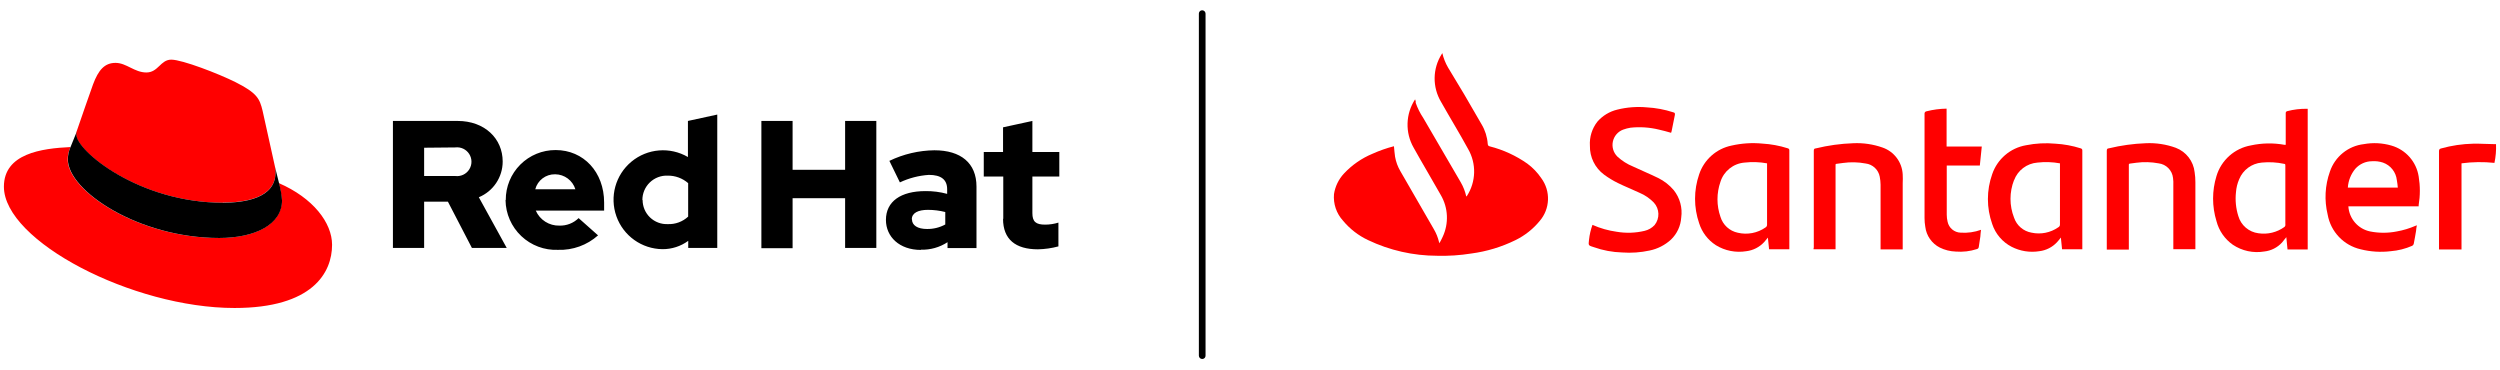
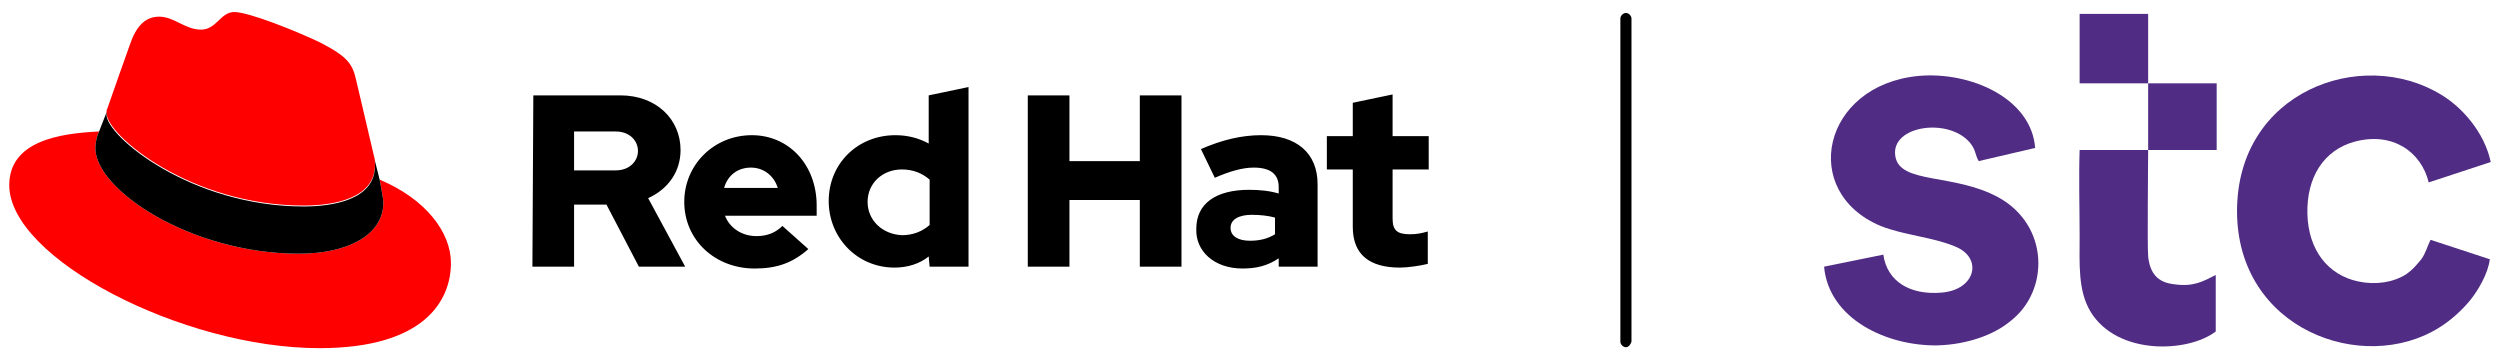
- <svg xmlns="http://www.w3.org/2000/svg" viewBox="0 0 333.21 49.22">
-   <defs>
-     <style>
-       .cls-1 {
-         fill: red;
-       }
-     </style>
-   </defs>
-   <g id="Menu">
-     <g>
-       <path id="Divider" d="M160.23,47.85a.45.45,0,0,1-.44-.45V1.81a.44.44,0,0,1,.44-.44.45.45,0,0,1,.45.44V47.38A.44.44,0,0,1,160.23,47.85Z" />
-       <g id="Red_Hat_Logo" data-name="Red Hat Logo">
-         <path class="cls-1" d="M29.72,27c2.88,0,7-.6,7-4a2.84,2.84,0,0,0-.07-.78L35,14.77c-.39-1.63-.74-2.37-3.61-3.82-2.26-1.13-7.11-3-8.56-3S21.1,9.66,19.51,9.66,16.85,8.38,15.4,8.38s-2.28.94-3,2.87c0,0-1.93,5.45-2.18,6.25a1.08,1.08,0,0,0-.07.44c0,2.14,8.34,9.08,19.54,9.08m7.47-2.62a11.66,11.66,0,0,1,.4,2.32c0,3.22-3.61,5-8.37,5-10.76,0-20.17-6.3-20.17-10.47A3.93,3.93,0,0,1,9.4,19.6c-3.87.18-8.88.87-8.88,5.28,0,7.25,17.15,16.17,30.74,16.17,10.42,0,13-4.72,13-8.42,0-2.94-2.53-6.25-7.11-8.23" />
-         <path d="M37.19,24.4a11.66,11.66,0,0,1,.4,2.32c0,3.22-3.61,5-8.37,5-10.76,0-20.17-6.3-20.17-10.47A3.93,3.93,0,0,1,9.4,19.6l.85-2.1a1.08,1.08,0,0,0-.07.44c0,2.14,8.34,9.08,19.54,9.08,2.88,0,7-.6,7-4a2.84,2.84,0,0,0-.07-.78Z" />
-         <path d="M133.69,29.16c0,2.74,1.66,4.07,4.65,4.07a11.31,11.31,0,0,0,2.73-.39V29.67a6,6,0,0,1-1.77.27c-1.24,0-1.7-.39-1.7-1.54V23.53h3.59V20.26H137.6V16.12l-3.91.85v3.29h-2.57v3.27h2.6v5.63Zm-12.16.07c0-.85.85-1.26,2.14-1.26a9.32,9.32,0,0,1,2.32.29v1.66a4.93,4.93,0,0,1-2.44.6c-1.26,0-2-.49-2-1.29m1.2,4.05a6.14,6.14,0,0,0,3.54-1v.78h3.86V24.86c0-3.13-2.09-4.83-5.61-4.83a14.24,14.24,0,0,0-6,1.41l1.4,2.87a10.62,10.62,0,0,1,3.87-1c1.61,0,2.43.62,2.43,1.91v.62a10.55,10.55,0,0,0-2.89-.37c-3.29,0-5.27,1.38-5.27,3.84,0,2.25,1.8,4,4.65,4m-21.25-.23h4.16V26.42h7v6.63h4.16V16.12h-4.16v6.51h-7V16.12h-4.16Zm-15.86-6.4A3.24,3.24,0,0,1,89,23.41a4.07,4.07,0,0,1,2.72,1v4.46a3.76,3.76,0,0,1-2.72,1,3.21,3.21,0,0,1-3.35-3.22m6.11,6.4H95.6V15.27l-3.91.85v4.81a6.59,6.59,0,1,0-3.38,12.28,5.75,5.75,0,0,0,3.42-1.11v.95ZM74,23.23a2.84,2.84,0,0,1,2.69,2H71.34a2.68,2.68,0,0,1,2.64-2m-6.6,3.45a6.72,6.72,0,0,0,7,6.62,7.61,7.61,0,0,0,5.33-1.93l-2.59-2.3a3.49,3.49,0,0,1-2.56,1,3.34,3.34,0,0,1-3.15-2h9.11V27c0-4.07-2.74-7-6.46-7a6.62,6.62,0,0,0-6.65,6.65m-6.73-7a1.92,1.92,0,1,1,0,3.81H56.53V19.69ZM52.37,33.05h4.16V26.88H59.7l3.2,6.17h4.64l-3.72-6.76A5.15,5.15,0,0,0,67,21.53c0-3.06-2.4-5.41-6-5.41H52.37V33.05Z" />
-       </g>
-       <g>
-         <path class="cls-1" d="M203.57,21.81a15.26,15.26,0,0,0-5-2.3c-.21-.05-.26-.14-.28-.34a5.88,5.88,0,0,0-.82-2.6l-2.32-4L193,9a6.88,6.88,0,0,1-.76-1.92l-.09.14a6.09,6.09,0,0,0-.08,6.36c1.18,2.1,2.45,4.16,3.6,6.27a6,6,0,0,1-.16,6.28l-.08.06a6.54,6.54,0,0,0-.74-1.9l-5-8.58a9,9,0,0,1-1-2c0-.08,0-.15,0-.22l-.08-.25a6.17,6.17,0,0,0-.19,6.45c1.17,2.11,2.42,4.18,3.6,6.28a6,6,0,0,1,.26,5.61c-.11.27-.27.53-.43.84a1.62,1.62,0,0,1-.06-.19,6.17,6.17,0,0,0-.68-1.68l-4.46-7.73a5.76,5.76,0,0,1-.71-1.93c-.07-.45-.1-.91-.15-1.4a17.83,17.83,0,0,0-2.85,1,10.93,10.93,0,0,0-3.81,2.64,5.16,5.16,0,0,0-1.33,2.74A4.65,4.65,0,0,0,179,29.41,9.68,9.68,0,0,0,182.34,32a21.47,21.47,0,0,0,9.22,2.09,24.53,24.53,0,0,0,4.53-.3A19,19,0,0,0,202,32a9.67,9.67,0,0,0,3.21-2.54,4.57,4.57,0,0,0,.22-5.71A7.89,7.89,0,0,0,203.57,21.81Z" />
-         <path class="cls-1" d="M304.87,14.81a.26.26,0,0,0-.22.3c0,1.3,0,2.59,0,3.89v.3l-.17,0a11.4,11.4,0,0,0-4.47.08,5.85,5.85,0,0,0-4.59,4.09,10.19,10.19,0,0,0,0,6,5.53,5.53,0,0,0,2.18,3.15,5.8,5.8,0,0,0,4.19.9,3.75,3.75,0,0,0,2.37-1.2c.19-.22.36-.46.57-.71l.16,1.64h2.69V14.5h-.1A9.83,9.83,0,0,0,304.87,14.81Zm-.39,15.44a4.72,4.72,0,0,1-3.47.84,3.2,3.2,0,0,1-2.68-2.3,7.74,7.74,0,0,1-.31-3.17,5.29,5.29,0,0,1,.43-1.74,3.58,3.58,0,0,1,3-2.21,9.7,9.7,0,0,1,3,.17c.16,0,.15.13.15.24V26c0,1.29,0,2.58,0,3.87A.4.4,0,0,1,304.48,30.25Z" />
-         <path class="cls-1" d="M221,23.72c-1.1-.54-2.23-1-3.35-1.53a6.87,6.87,0,0,1-2.08-1.32,2.18,2.18,0,0,1,.76-3.59,5.17,5.17,0,0,1,1-.26,11,11,0,0,1,3.8.26c.53.11,1.05.27,1.6.42a1.87,1.87,0,0,0,.07-.22c.15-.73.28-1.46.44-2.19,0-.2,0-.27-.22-.32a13.75,13.75,0,0,0-3.53-.66,11.82,11.82,0,0,0-3.93.3,5.1,5.1,0,0,0-2.65,1.6,4.72,4.72,0,0,0-1,3.22,4.67,4.67,0,0,0,1.88,3.84,11.89,11.89,0,0,0,1.84,1.12c.95.47,1.93.85,2.88,1.3A5.79,5.79,0,0,1,220.43,27a2.3,2.3,0,0,1,.1,3,2.64,2.64,0,0,1-1.34.77,9.28,9.28,0,0,1-3.71.12,12,12,0,0,1-3.23-.92,8.55,8.55,0,0,0-.46,2c0,.23-.1.52,0,.68s.41.2.63.29a12.29,12.29,0,0,0,3.8.71,12.77,12.77,0,0,0,3.65-.26,6,6,0,0,0,2.84-1.45A4.46,4.46,0,0,0,224.08,29a4.78,4.78,0,0,0-1-3.66A6.4,6.4,0,0,0,221,23.72Z" />
-         <path class="cls-1" d="M318.73,19.4a8,8,0,0,0-3.67-.19,5.43,5.43,0,0,0-4.52,3.66,10,10,0,0,0-.3,5.73,5.78,5.78,0,0,0,4.41,4.63,11,11,0,0,0,4,.25,8.85,8.85,0,0,0,2.86-.72.41.41,0,0,0,.2-.25c.12-.57.21-1.15.31-1.72,0-.24.07-.49.11-.76l-.17.06a11.1,11.1,0,0,1-2.52.76,9.12,9.12,0,0,1-3.53,0A3.64,3.64,0,0,1,313,27.5h9.37c0-.07,0-.12,0-.17a11.6,11.6,0,0,0,0-3.81A5.1,5.1,0,0,0,318.73,19.4ZM312.93,25a4.37,4.37,0,0,1,1-2.51,3,3,0,0,1,2.22-1,3.79,3.79,0,0,1,1.46.18A2.79,2.79,0,0,1,319.46,24c.07.33.09.67.13,1Z" />
-         <path class="cls-1" d="M268.11,32.89a6,6,0,0,0,3.71.59,3.84,3.84,0,0,0,2.34-1.19c.18-.19.33-.39.52-.63l.16,1.56h2.7V33q0-6.47,0-12.93a.27.27,0,0,0-.22-.3,13.81,13.81,0,0,0-3.37-.62,13.59,13.59,0,0,0-3.92.21,5.81,5.81,0,0,0-4.5,3.85,9.92,9.92,0,0,0,0,6.65A5.27,5.27,0,0,0,268.11,32.89Zm.33-8.86a3.62,3.62,0,0,1,3.12-2.36,10.31,10.31,0,0,1,3,.1V22q0,4,0,7.9a.41.41,0,0,1-.23.4,4.55,4.55,0,0,1-3.56.71,3,3,0,0,1-2.33-2A6.88,6.88,0,0,1,268.44,24Z" />
-         <path class="cls-1" d="M228.7,32.68a5.91,5.91,0,0,0,4.06.8,3.86,3.86,0,0,0,2.37-1.21c.16-.18.31-.38.5-.6.06.54.11,1,.16,1.55h2.7V20.07a.27.27,0,0,0-.23-.31,13.66,13.66,0,0,0-3.35-.62,12.9,12.9,0,0,0-4.11.26,5.77,5.77,0,0,0-4.33,3.84,10,10,0,0,0,0,6.52A5.4,5.4,0,0,0,228.7,32.68Zm.61-8.45a3.67,3.67,0,0,1,3.21-2.56,10.31,10.31,0,0,1,3,.1v.29q0,3.92,0,7.85a.42.42,0,0,1-.21.41,4.61,4.61,0,0,1-3.69.7,3.07,3.07,0,0,1-2.31-2.12A7.06,7.06,0,0,1,229.31,24.23Z" />
-         <path class="cls-1" d="M241.72,33.22h2.93v-11a1.47,1.47,0,0,0,0-.21c0-.12,0-.17.17-.18l.83-.11a9.25,9.25,0,0,1,3,.07,2.18,2.18,0,0,1,1.89,1.76,6.14,6.14,0,0,1,.11,1.06v8.63h2.95V24.43a11.64,11.64,0,0,0,0-1.18,4,4,0,0,0-2.7-3.59,10.3,10.3,0,0,0-3.89-.57,24.58,24.58,0,0,0-5,.69c-.19,0-.26.11-.26.31q0,6.43,0,12.89C241.71,33.06,241.72,33.14,241.72,33.22Z" />
-         <path class="cls-1" d="M289.67,24.69q0,4.11,0,8.24v.28h2.94c0-.07,0-.13,0-.19,0-2.91,0-5.83,0-8.74a8.38,8.38,0,0,0-.1-1.32A3.93,3.93,0,0,0,290,19.7a10.25,10.25,0,0,0-4-.61,24.8,24.8,0,0,0-4.92.68c-.21,0-.28.11-.28.34V33c0,.09,0,.17,0,.27h2.94V22c0-.13,0-.18.18-.2s.55-.08.83-.11a9.42,9.42,0,0,1,2.95.08,2.2,2.2,0,0,1,1.93,1.95A5.32,5.32,0,0,1,289.67,24.69Z" />
-         <path class="cls-1" d="M263.74,32.91c.06-.47.15-.93.21-1.39,0-.29.06-.58.09-.89a6.7,6.7,0,0,1-2.72.38,1.83,1.83,0,0,1-1.74-1.47,4.06,4.06,0,0,1-.11-.92q0-3.15,0-6.31c0-.07,0-.15,0-.25h4.41l.26-2.53h-4.69V14.48a11.6,11.6,0,0,0-2.66.35.31.31,0,0,0-.28.36q0,6.93,0,13.87a6.52,6.52,0,0,0,.1,1.17A3.59,3.59,0,0,0,258.55,33a5.19,5.19,0,0,0,2.12.53,7.22,7.22,0,0,0,2.81-.33A.32.32,0,0,0,263.74,32.91Z" />
-         <path class="cls-1" d="M332.68,19.21a1.18,1.18,0,0,0-.25,0c-.93,0-1.85-.08-2.78-.06a17.48,17.48,0,0,0-4.31.64c-.21.06-.26.16-.26.37,0,4.27,0,8.54,0,12.81v.28h3V21.77a18.43,18.43,0,0,1,4.39-.06A10.06,10.06,0,0,0,332.68,19.21Z" />
-       </g>
-     </g>
+ <svg xmlns="http://www.w3.org/2000/svg" version="1.1" id="Capa_1" x="0px" y="0px" viewBox="0 0 270 38.9" style="enable-background:new 0 0 270 38.9;" xml:space="preserve">
+   <style type="text/css">
+ 	.st0{fill-rule:evenodd;clip-rule:evenodd;fill:#502C84;}
+ 	.st1{fill:#FF0000;}
+ </style>
+   <g>
+     <path class="st0" d="M262.5,25.9c-0.4,0.8-0.5,1.4-1,2.1c-0.5,0.6-0.9,1.1-1.6,1.6c-1.4,0.9-3.3,1.2-5.2,0.8   c-3.3-0.7-5.4-3.4-5.5-7.3c-0.1-4,1.8-6.9,5.1-7.8c4.1-1.1,7.2,1.1,8,4.4l6.7-2.2c-0.7-3.3-3.2-6-5.4-7.3c-8.6-5.2-22-0.3-22,12.6   c0,12.8,13.6,17.7,21.8,12.6c1.3-0.8,2.5-1.9,3.4-3c0.8-1,1.9-2.8,2.1-4.4L262.5,25.9z" />
+     <path class="st0" d="M215.8,21.3c-4.8-2.6-10.6-1.4-11.1-4.4c-0.6-3.4,6-4.3,8.2-1.3c0.5,0.7,0.4,1.1,0.8,1.8l6-1.4h0.1   c-0.4-5.4-7-8.3-12.6-7.8c-10.4,1-12.9,12.5-4.1,16.2c2.5,1,5.6,1.2,8,2.2c3.1,1.2,2.3,4.7-1.4,5c-3.4,0.3-5.9-1.2-6.3-4.1   l-6.4,1.3c0.5,5.6,6.7,8.6,12.3,8.5c3.1-0.1,6-1.1,7.8-2.6C221.4,31.4,221.3,24.3,215.8,21.3z" />
+     <path class="st0" d="M234.8,30.7c-1.8-0.2-2.6-1.2-2.8-3c-0.1-1.6,0-9.4,0-11.5h-7.4c-0.1,3,0,6.3,0,9.3s-0.2,5.9,1.2,8.2   c2.9,4.7,10.5,4.4,13.5,2.1v-6.1C237.9,30.4,236.9,31,234.8,30.7z" />
+     <rect x="224.6" y="1.5" class="st0" width="7.4" height="7.5" />
+     <rect x="232" y="9" class="st0" width="7.4" height="7.2" />
+   </g>
+   <path d="M175.6,37.5c-0.3,0-0.6-0.3-0.6-0.6V2c0-0.3,0.3-0.6,0.6-0.6s0.6,0.3,0.6,0.6v34.9C176.1,37.2,175.9,37.5,175.6,37.5  L175.6,37.5z" />
+   <g>
+     <path class="st1" d="M32.8,22.2c3.1,0,7.7-0.7,7.7-4.4c0-0.3,0-0.6-0.1-0.9l-1.9-8.1c-0.4-1.8-0.8-2.6-3.9-4.2   c-2.5-1.2-7.7-3.3-9.3-3.3c-1.5,0-1.9,1.9-3.6,1.9c-1.7,0-2.9-1.4-4.5-1.4c-1.5,0-2.5,1-3.2,3.1c0,0-2.1,5.9-2.4,6.8   c-0.1,0.2-0.1,0.4-0.1,0.5C11.5,14.6,20.6,22.2,32.8,22.2 M41,19.4c0.4,2.1,0.4,2.3,0.4,2.5c0,3.5-3.9,5.5-9.1,5.5   c-11.7,0-22-6.9-22-11.4c0-0.7,0.2-1.4,0.4-1.8c-4.2,0.2-9.7,1-9.7,5.8c0,7.9,18.7,17.6,33.5,17.6c11.3,0,14.2-5.1,14.2-9.2   C48.7,25.1,46,21.5,41,19.4" />
+     <path d="M41,19.4c0.4,2.1,0.4,2.3,0.4,2.5c0,3.5-3.9,5.5-9.1,5.5c-11.7,0-22-6.9-22-11.4c0-0.7,0.2-1.4,0.4-1.8l0.9-2.3   c-0.1,0.2-0.1,0.4-0.1,0.5c0,2.3,9.1,9.9,21.3,9.9c3.1,0,7.7-0.7,7.7-4.4c0-0.3,0-0.6-0.1-0.9L41,19.4z" />
+     <path d="M146.1,24.5c0,3,1.8,4.4,5.1,4.4c0.8,0,2.2-0.2,3-0.4v-3.5c-0.7,0.2-1.2,0.3-1.9,0.3c-1.4,0-1.9-0.4-1.9-1.7v-5.3h3.9v-3.6   h-3.9v-4.5l-4.3,0.9v3.6h-2.8v3.6h2.8L146.1,24.5L146.1,24.5z M132.9,24.6c0-0.9,0.9-1.4,2.3-1.4c0.9,0,1.8,0.1,2.5,0.3v1.8   c-0.8,0.5-1.7,0.7-2.7,0.7C133.7,26,132.9,25.5,132.9,24.6 M134.2,29c1.5,0,2.7-0.3,3.9-1.1v0.9h4.2v-8.9c0-3.4-2.3-5.3-6.1-5.3   c-2.1,0-4.2,0.5-6.5,1.5l1.5,3.1c1.6-0.7,3-1.1,4.2-1.1c1.8,0,2.7,0.7,2.7,2.1v0.7c-1-0.3-2.1-0.4-3.2-0.4c-3.6,0-5.7,1.5-5.7,4.2   C129.1,27.1,131.1,29,134.2,29 M111,28.8h4.5v-7.2h7.6v7.2h4.5V10.3h-4.5v7.1h-7.6v-7.1H111V28.8z M93.7,21.8c0-2,1.6-3.5,3.7-3.5   c1.2,0,2.2,0.4,3,1.1v4.9c-0.8,0.7-1.8,1.1-3,1.1C95.3,25.3,93.7,23.8,93.7,21.8 M100.4,28.8h4.2V9.4l-4.3,0.9v5.2   c-1.1-0.6-2.3-0.9-3.6-0.9c-4.1,0-7.2,3.1-7.2,7.1s3.1,7.2,7.1,7.2c1.4,0,2.7-0.4,3.7-1.2L100.4,28.8L100.4,28.8z M81.1,18.1   c1.4,0,2.5,0.9,2.9,2.2h-5.8C78.6,18.9,79.7,18.1,81.1,18.1 M73.9,21.8c0,4.1,3.3,7.2,7.6,7.2c2.4,0,4.1-0.6,5.8-2.1l-2.8-2.5   c-0.7,0.7-1.6,1.1-2.8,1.1c-1.6,0-2.9-0.9-3.4-2.2h9.9v-1.1c0-4.4-3-7.6-7-7.6C77.1,14.6,73.9,17.8,73.9,21.8 M66.5,14.2   c1.5,0,2.4,1,2.4,2.1s-0.9,2.1-2.4,2.1H62v-4.2H66.5z M57.5,28.8H62v-6.7h3.5l3.5,6.7H74L70,21.4c2.2-1,3.5-2.9,3.5-5.2   c0-3.3-2.6-5.9-6.5-5.9h-9.4L57.5,28.8L57.5,28.8z" />
  </g>
</svg>
